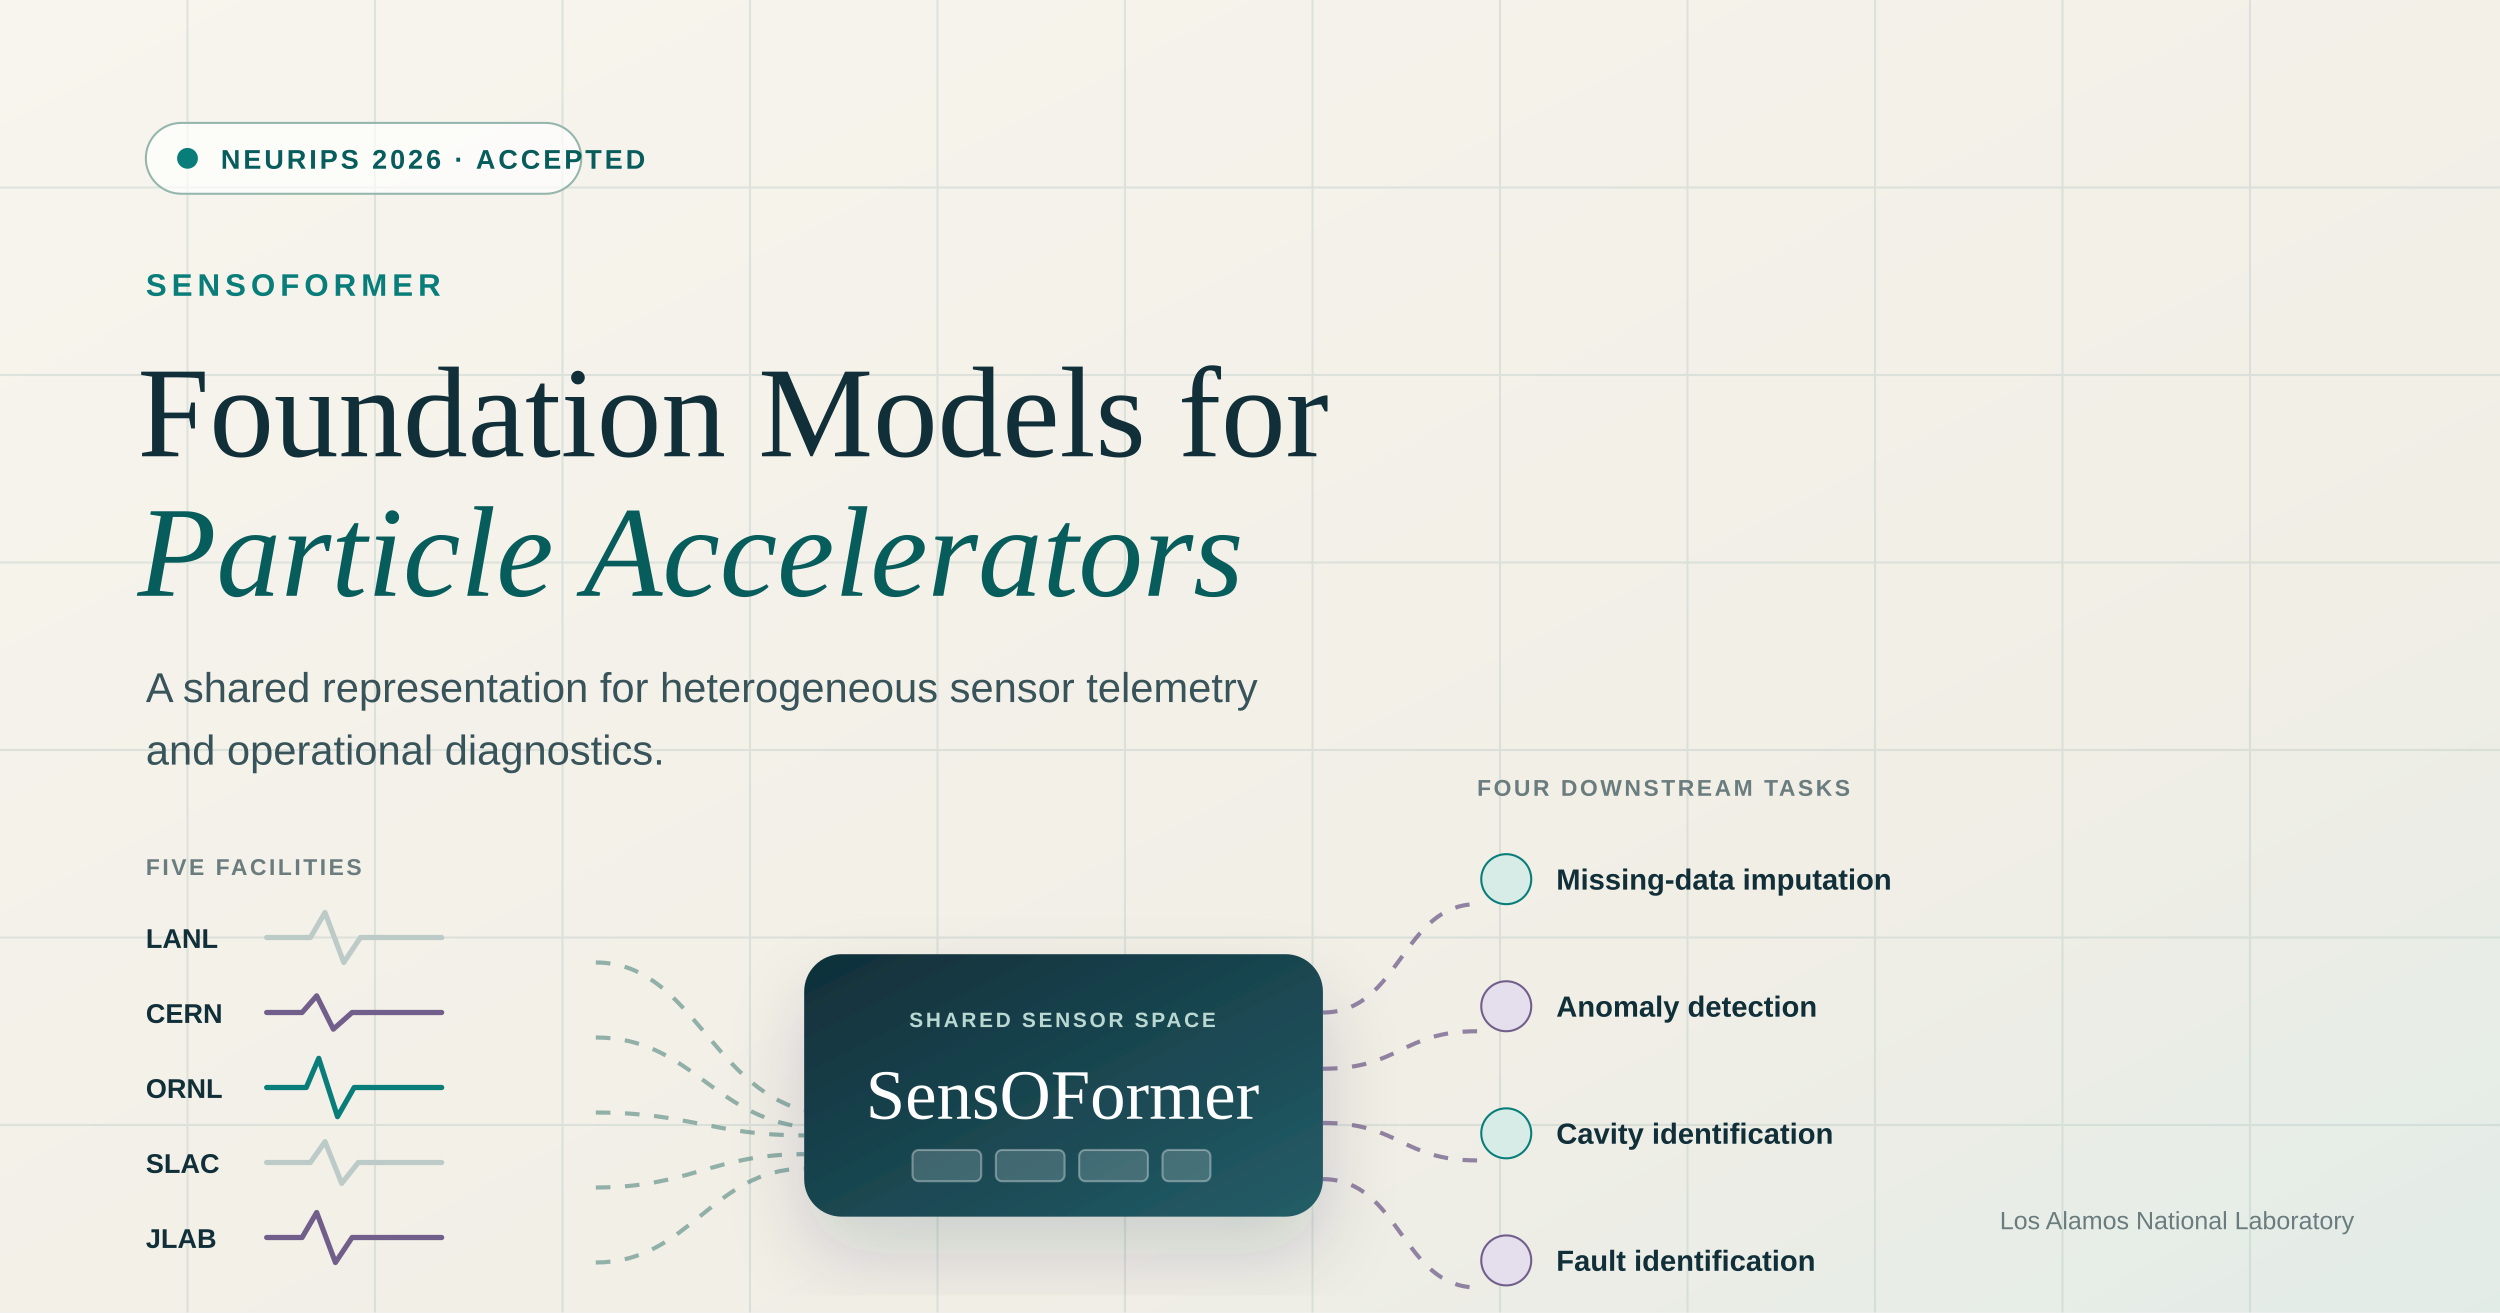
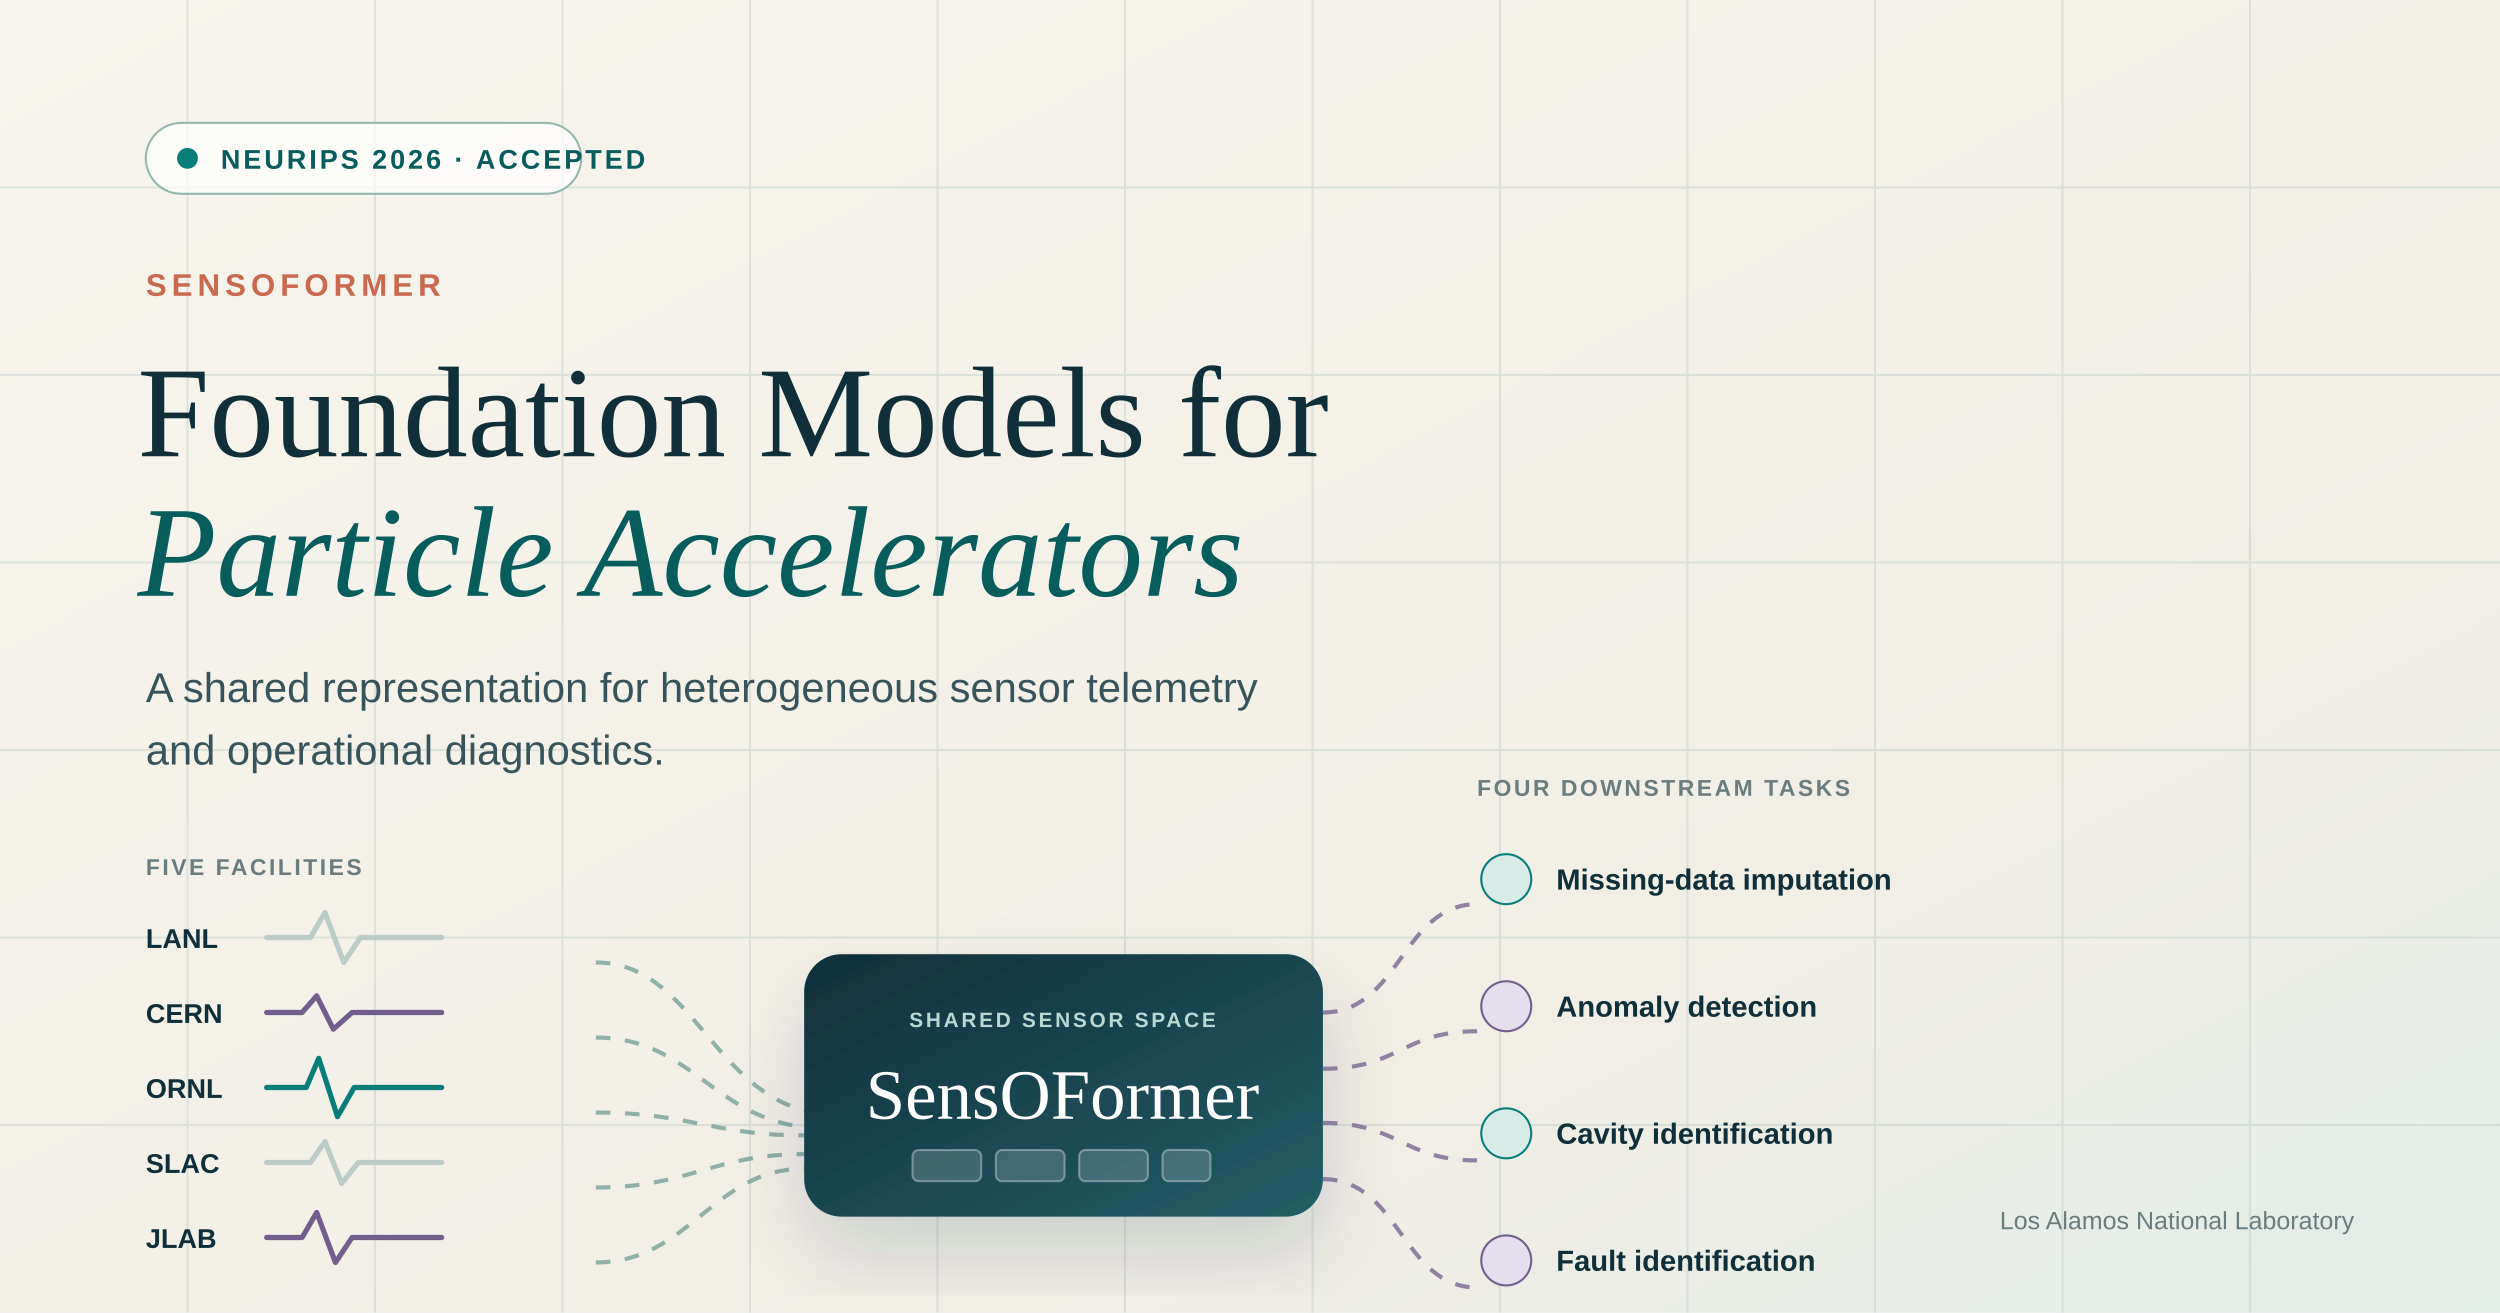
<svg xmlns="http://www.w3.org/2000/svg" width="1200" height="630" viewBox="0 0 1200 630">
  <defs>
    <linearGradient id="bg" x1="0" y1="0" x2="1" y2="1">
      <stop offset="0" stop-color="#f8f5ee" />
      <stop offset="0.7" stop-color="#f1eee6" />
      <stop offset="1" stop-color="#e2ece7" />
    </linearGradient>
    <linearGradient id="model" x1="0" y1="0" x2="1" y2="1">
      <stop offset="0" stop-color="#102f39" />
      <stop offset="1" stop-color="#235d67" />
    </linearGradient>
    <filter id="shadow" x="-30%" y="-30%" width="160%" height="160%">
      <feDropShadow dx="0" dy="18" stdDeviation="18" flood-color="#102f39" flood-opacity=".16" />
    </filter>
  </defs>
  <rect width="1200" height="630" fill="url(#bg)" />
  <g opacity=".42" stroke="#b9cbc5" stroke-width="1">
    <path d="M0 90h1200M0 180h1200M0 270h1200M0 360h1200M0 450h1200M0 540h1200" />
    <path d="M90 0v630M180 0v630M270 0v630M360 0v630M450 0v630M540 0v630M630 0v630M720 0v630M810 0v630M900 0v630M990 0v630M1080 0v630" />
  </g>
  <g font-family="Helvetica Neue, Arial, sans-serif">
    <rect x="70" y="59" width="209" height="34" rx="17" fill="#ffffff" fill-opacity=".68" stroke="#95b6ad" />
    <circle cx="90" cy="76" r="5" fill="#087d79" />
    <text x="106" y="81" fill="#075c5c" font-size="13" font-weight="700" letter-spacing="1.4">NEURIPS 2026 · ACCEPTED</text>
-     <text x="70" y="142" fill="#087d79" font-size="15" font-weight="700" letter-spacing="2.4">SENSOFORMER</text>
+     <text x="70" y="142" fill="#c9694d" font-size="15" font-weight="700" letter-spacing="2.4">SENSOFORMER</text>
  </g>
  <g font-family="Georgia, Times New Roman, serif" fill="#102f39">
    <text x="66" y="219" font-size="62">Foundation Models for</text>
    <text x="66" y="286" font-size="62" font-style="italic" fill="#075c5c">Particle Accelerators</text>
  </g>
  <text x="70" y="337" fill="#38545a" font-family="Helvetica Neue, Arial, sans-serif" font-size="20">A shared representation for heterogeneous sensor telemetry</text>
  <text x="70" y="367" fill="#38545a" font-family="Helvetica Neue, Arial, sans-serif" font-size="20">and operational diagnostics.</text>
  <g transform="translate(70 440)" font-family="Helvetica Neue, Arial, sans-serif">
    <text x="0" y="-20" fill="#6a7c7e" font-size="11" font-weight="700" letter-spacing="1.2">FIVE FACILITIES</text>
    <g fill="#102f39" font-size="13" font-weight="700">
      <text x="0" y="15">LANL</text>
      <text x="0" y="51">CERN</text>
      <text x="0" y="87">ORNL</text>
      <text x="0" y="123">SLAC</text>
      <text x="0" y="159">JLAB</text>
    </g>
    <g fill="none" stroke-linecap="round" stroke-linejoin="round" stroke-width="2.5">
      <path d="M58 10h21l7-12 9 24 8-12h39" stroke="#bccbc8" />
      <path d="M58 46h17l7-8 8 16 9-8h43" stroke="#715e8a" />
      <path d="M58 82h19l6-14 9 28 8-14h42" stroke="#087d79" />
      <path d="M58 118h21l7-10 8 20 8-10h40" stroke="#bccbc8" />
      <path d="M58 154h17l7-12 9 24 8-12h43" stroke="#715e8a" />
    </g>
  </g>
  <g opacity=".75" fill="none" stroke="#709b93" stroke-width="2" stroke-dasharray="7 7">
    <path d="M286 462c45 0 55 59 100 71" />
    <path d="M286 498c45 0 56 38 100 43" />
    <path d="M286 534c45 0 56 11 100 11" />
    <path d="M286 570c45 0 56-16 100-16" />
    <path d="M286 606c45 0 56-45 100-45" />
  </g>
  <g filter="url(#shadow)">
    <rect x="386" y="458" width="249" height="126" rx="18" fill="url(#model)" />
    <text x="510" y="493" text-anchor="middle" fill="#b9d8d2" font-family="Helvetica Neue, Arial, sans-serif" font-size="10" font-weight="700" letter-spacing="1.3">SHARED SENSOR SPACE</text>
    <text x="510" y="537" text-anchor="middle" fill="#ffffff" font-family="Georgia, Times New Roman, serif" font-size="34">SensOFormer</text>
    <g transform="translate(438 552)" fill="#ffffff" fill-opacity=".17" stroke="#ffffff" stroke-opacity=".35">
      <rect width="33" height="15" rx="3" />
      <rect x="40" width="33" height="15" rx="3" />
      <rect x="80" width="33" height="15" rx="3" />
      <rect x="120" width="23" height="15" rx="3" />
    </g>
  </g>
  <g fill="none" stroke="#715e8a" stroke-width="2" stroke-dasharray="7 7" opacity=".75">
    <path d="M635 486c37 0 38-52 74-52" />
    <path d="M635 513c37 0 38-18 74-18" />
    <path d="M635 539c37 0 38 18 74 18" />
    <path d="M635 566c37 0 38 52 74 52" />
  </g>
  <g transform="translate(709 400)" font-family="Helvetica Neue, Arial, sans-serif">
    <text x="0" y="-18" fill="#6a7c7e" font-size="11" font-weight="700" letter-spacing="1.2">FOUR DOWNSTREAM TASKS</text>
    <g fill="#102f39" font-size="14" font-weight="700">
      <circle cx="14" cy="22" r="12" fill="#d8ece7" stroke="#087d79" />
      <text x="38" y="27">Missing-data imputation</text>
      <circle cx="14" cy="83" r="12" fill="#e5deed" stroke="#715e8a" />
      <text x="38" y="88">Anomaly detection</text>
      <circle cx="14" cy="144" r="12" fill="#d8ece7" stroke="#087d79" />
      <text x="38" y="149">Cavity identification</text>
      <circle cx="14" cy="205" r="12" fill="#e5deed" stroke="#715e8a" />
      <text x="38" y="210">Fault identification</text>
    </g>
  </g>
  <text x="1130" y="590" text-anchor="end" fill="#6a7c7e" font-family="Helvetica Neue, Arial, sans-serif" font-size="12">Los Alamos National Laboratory</text>
</svg>
